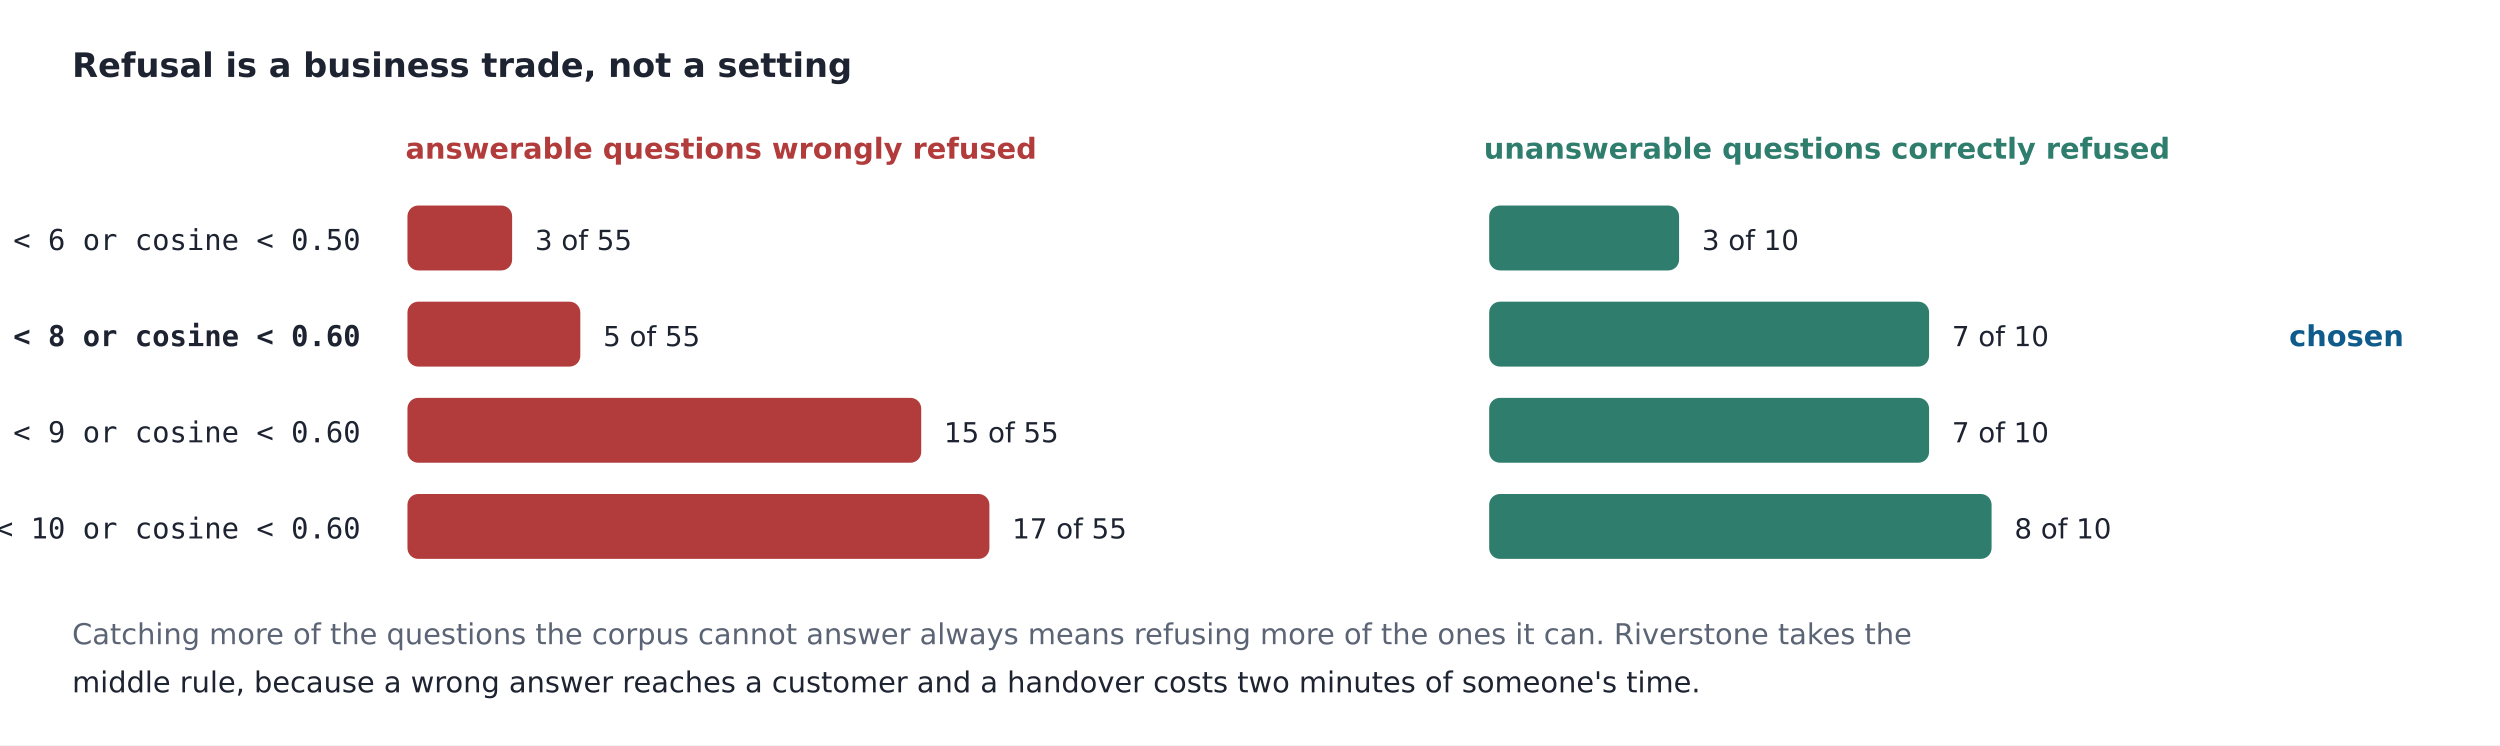
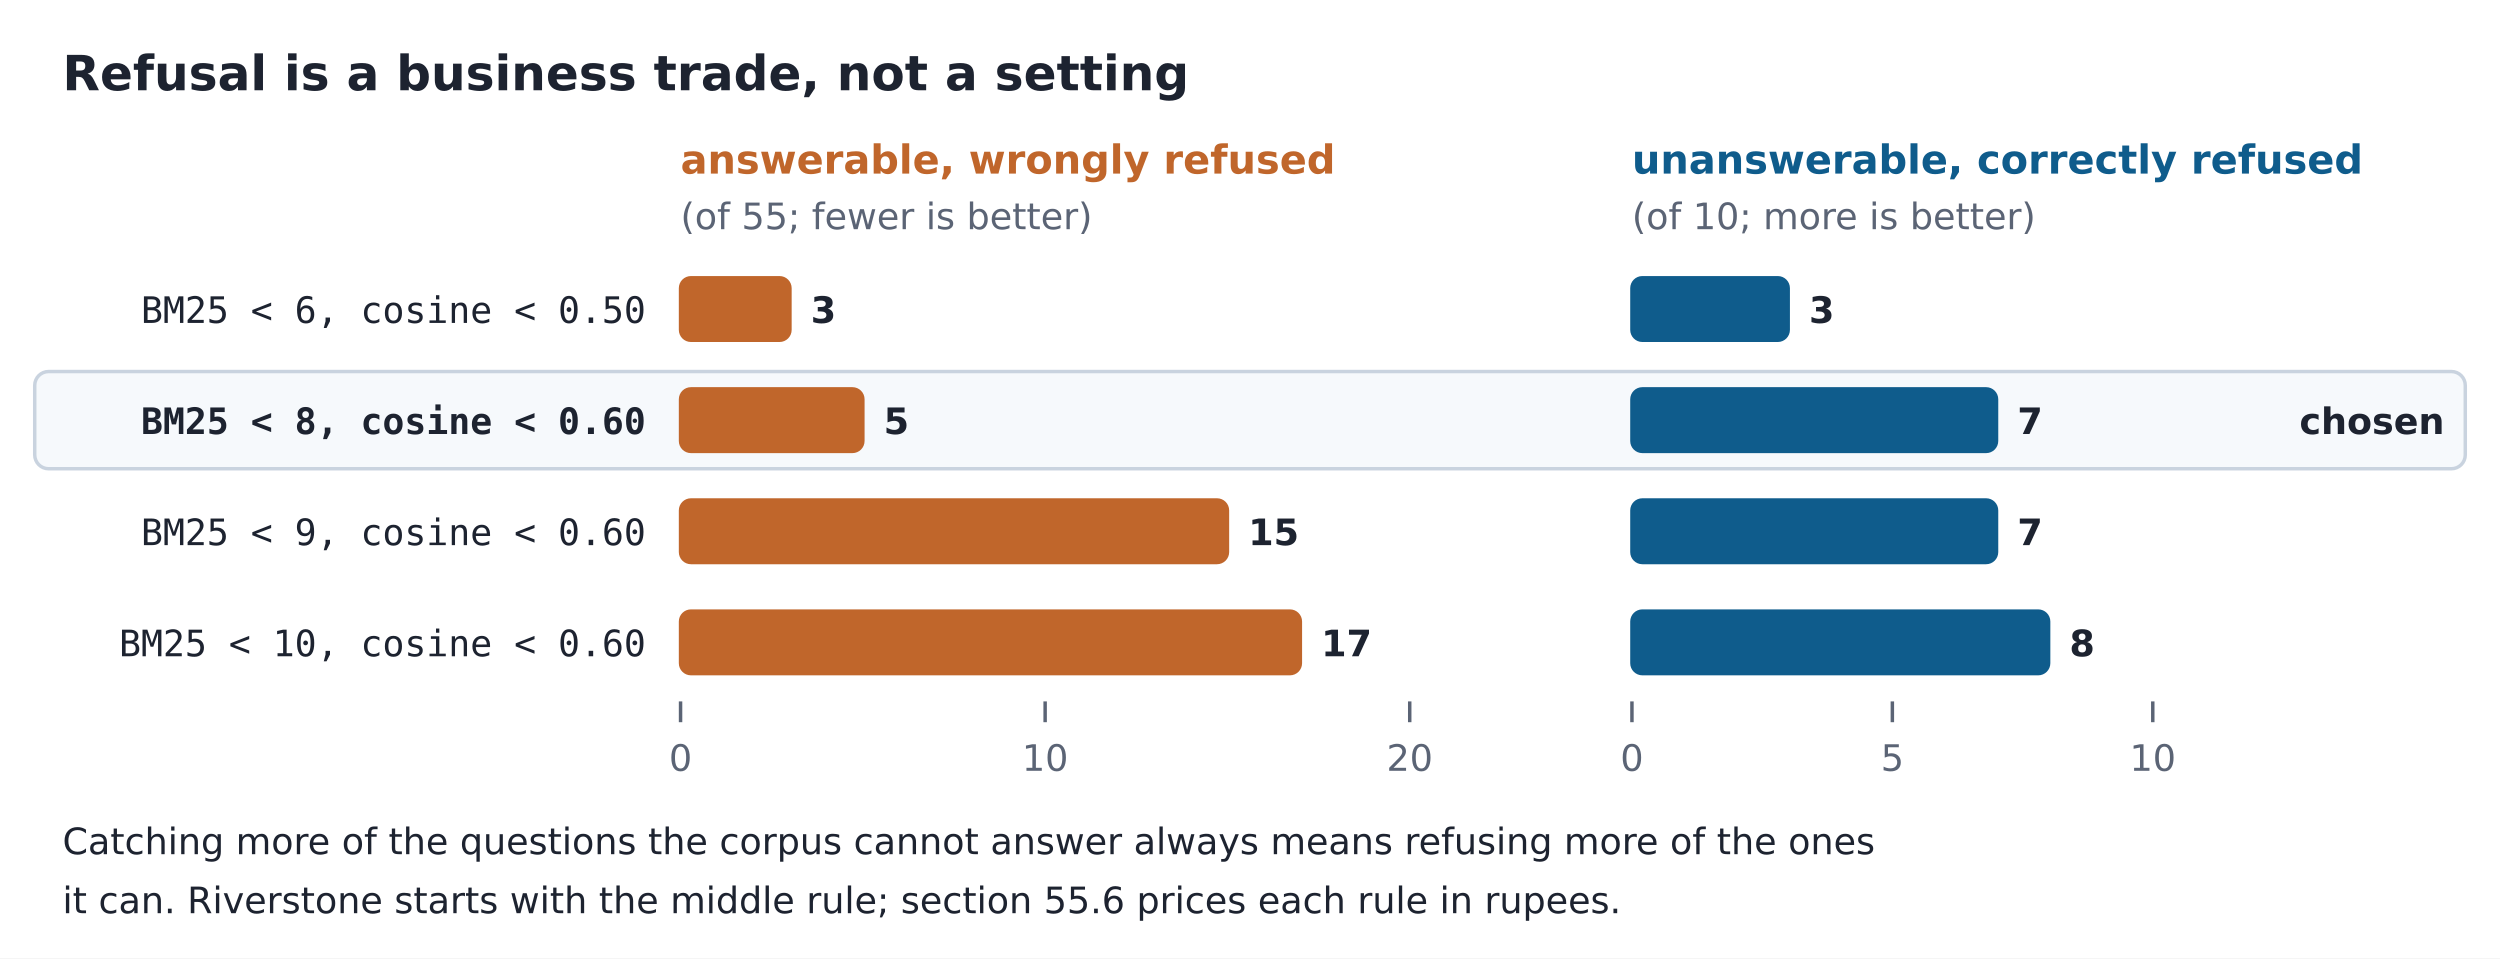
- <svg xmlns="http://www.w3.org/2000/svg" width="1040" height="310" viewBox="0 0 1040 310" font-family="DejaVu Sans, Arial, sans-serif">
-   <rect width="1040" height="310" fill="#ffffff" />
-   <text x="30" y="32" font-size="14" fill="#1d2330" font-weight="bold" text-anchor="start" font-family="Poppins, DejaVu Sans, sans-serif">Refusal is a business trade, not a setting</text>
-   <text x="300" y="66" font-size="12" fill="#b23b3b" font-weight="bold" text-anchor="middle">answerable questions wrongly refused</text>
-   <text x="760" y="66" font-size="12" fill="#2f7d6d" font-weight="bold" text-anchor="middle">unanswerable questions correctly refused</text>
-   <text x="150" y="104" font-size="12" fill="#1d2330" font-weight="normal" text-anchor="end" font-family="DejaVu Sans Mono, monospace">BM25 &lt; 6 or cosine &lt; 0.50</text>
-   <rect x="170" y="86" width="42.545" height="26" rx="4" fill="#b23b3b" stroke="#b23b3b" stroke-width="1" />
-   <text x="222.545" y="104" font-size="11.5" fill="#1d2330" font-weight="normal" text-anchor="start">3 of 55</text>
-   <rect x="620" y="86" width="78.0" height="26" rx="4" fill="#2f7d6d" stroke="#2f7d6d" stroke-width="1" />
-   <text x="708.0" y="104" font-size="11.5" fill="#1d2330" font-weight="normal" text-anchor="start">3 of 10</text>
-   <text x="150" y="144" font-size="12" fill="#1d2330" font-weight="bold" text-anchor="end" font-family="DejaVu Sans Mono, monospace">BM25 &lt; 8 or cosine &lt; 0.60</text>
-   <rect x="170" y="126" width="70.909" height="26" rx="4" fill="#b23b3b" stroke="#b23b3b" stroke-width="1" />
-   <text x="250.909" y="144" font-size="11.5" fill="#1d2330" font-weight="normal" text-anchor="start">5 of 55</text>
-   <rect x="620" y="126" width="182.0" height="26" rx="4" fill="#2f7d6d" stroke="#2f7d6d" stroke-width="1" />
-   <text x="812.0" y="144" font-size="11.5" fill="#1d2330" font-weight="normal" text-anchor="start">7 of 10</text>
-   <text x="1000" y="144" font-size="12" fill="#0f5c8c" font-weight="bold" text-anchor="end">chosen</text>
-   <text x="150" y="184" font-size="12" fill="#1d2330" font-weight="normal" text-anchor="end" font-family="DejaVu Sans Mono, monospace">BM25 &lt; 9 or cosine &lt; 0.60</text>
-   <rect x="170" y="166" width="212.727" height="26" rx="4" fill="#b23b3b" stroke="#b23b3b" stroke-width="1" />
-   <text x="392.727" y="184" font-size="11.5" fill="#1d2330" font-weight="normal" text-anchor="start">15 of 55</text>
-   <rect x="620" y="166" width="182.0" height="26" rx="4" fill="#2f7d6d" stroke="#2f7d6d" stroke-width="1" />
-   <text x="812.0" y="184" font-size="11.5" fill="#1d2330" font-weight="normal" text-anchor="start">7 of 10</text>
-   <text x="150" y="224" font-size="12" fill="#1d2330" font-weight="normal" text-anchor="end" font-family="DejaVu Sans Mono, monospace">BM25 &lt; 10 or cosine &lt; 0.60</text>
-   <rect x="170" y="206" width="241.091" height="26" rx="4" fill="#b23b3b" stroke="#b23b3b" stroke-width="1" />
-   <text x="421.091" y="224" font-size="11.5" fill="#1d2330" font-weight="normal" text-anchor="start">17 of 55</text>
-   <rect x="620" y="206" width="208.0" height="26" rx="4" fill="#2f7d6d" stroke="#2f7d6d" stroke-width="1" />
-   <text x="838.0" y="224" font-size="11.5" fill="#1d2330" font-weight="normal" text-anchor="start">8 of 10</text>
-   <text x="30" y="268" font-size="12" fill="#5b6475" font-weight="normal" text-anchor="start">Catching more of the questions the corpus cannot answer always means refusing more of the ones it can. Riverstone takes the</text>
-   <text x="30" y="288" font-size="12" fill="#1d2330" font-weight="normal" text-anchor="start">middle rule, because a wrong answer reaches a customer and a handover costs two minutes of someone's time.</text>
+ <svg xmlns="http://www.w3.org/2000/svg" width="720" height="276" viewBox="0 0 720 276" font-family="DejaVu Sans, Arial, sans-serif">
+   <rect width="720" height="276" fill="#ffffff" />
+   <text x="18" y="26" font-size="14" fill="#1d2330" font-weight="bold" text-anchor="start" font-family="Poppins, DejaVu Sans, sans-serif">Refusal is a business trade, not a setting</text>
+   <text x="196" y="50" font-size="11.5" fill="#c0662b" font-weight="bold" text-anchor="start">answerable, wrongly refused</text>
+   <text x="196" y="66" font-size="10.5" fill="#5b6475" font-weight="normal" text-anchor="start">(of 55; fewer is better)</text>
+   <text x="470" y="50" font-size="11.5" fill="#0f5c8c" font-weight="bold" text-anchor="start">unanswerable, correctly refused</text>
+   <text x="470" y="66" font-size="10.5" fill="#5b6475" font-weight="normal" text-anchor="start">(of 10; more is better)</text>
+   <text x="186" y="93" font-size="10.5" fill="#1d2330" font-weight="normal" text-anchor="end" font-family="DejaVu Sans Mono, monospace">BM25 &lt; 6, cosine &lt; 0.50</text>
+   <rect x="196" y="80" width="31.5" height="18" rx="3" fill="#c0662b" stroke="#c0662b" stroke-width="1" />
+   <text x="233.5" y="93" font-size="10.5" fill="#1d2330" font-weight="bold" text-anchor="start">3</text>
+   <rect x="470" y="80" width="45.0" height="18" rx="3" fill="#0f5c8c" stroke="#0f5c8c" stroke-width="1" />
+   <text x="521.0" y="93" font-size="10.5" fill="#1d2330" font-weight="bold" text-anchor="start">3</text>
+   <rect x="10" y="107" width="700" height="28" rx="4" fill="#f6f9fc" stroke="#c9d3df" stroke-width="1" />
+   <text x="186" y="125" font-size="10.5" fill="#1d2330" font-weight="bold" text-anchor="end" font-family="DejaVu Sans Mono, monospace">BM25 &lt; 8, cosine &lt; 0.60</text>
+   <rect x="196" y="112" width="52.5" height="18" rx="3" fill="#c0662b" stroke="#c0662b" stroke-width="1" />
+   <text x="254.5" y="125" font-size="10.5" fill="#1d2330" font-weight="bold" text-anchor="start">5</text>
+   <rect x="470" y="112" width="105.0" height="18" rx="3" fill="#0f5c8c" stroke="#0f5c8c" stroke-width="1" />
+   <text x="581.0" y="125" font-size="10.5" fill="#1d2330" font-weight="bold" text-anchor="start">7</text>
+   <text x="704" y="125" font-size="10.5" fill="#1d2330" font-weight="bold" text-anchor="end">chosen</text>
+   <text x="186" y="157" font-size="10.5" fill="#1d2330" font-weight="normal" text-anchor="end" font-family="DejaVu Sans Mono, monospace">BM25 &lt; 9, cosine &lt; 0.60</text>
+   <rect x="196" y="144" width="157.5" height="18" rx="3" fill="#c0662b" stroke="#c0662b" stroke-width="1" />
+   <text x="359.5" y="157" font-size="10.5" fill="#1d2330" font-weight="bold" text-anchor="start">15</text>
+   <rect x="470" y="144" width="105.0" height="18" rx="3" fill="#0f5c8c" stroke="#0f5c8c" stroke-width="1" />
+   <text x="581.0" y="157" font-size="10.5" fill="#1d2330" font-weight="bold" text-anchor="start">7</text>
+   <text x="186" y="189" font-size="10.5" fill="#1d2330" font-weight="normal" text-anchor="end" font-family="DejaVu Sans Mono, monospace">BM25 &lt; 10, cosine &lt; 0.60</text>
+   <rect x="196" y="176" width="178.5" height="18" rx="3" fill="#c0662b" stroke="#c0662b" stroke-width="1" />
+   <text x="380.5" y="189" font-size="10.5" fill="#1d2330" font-weight="bold" text-anchor="start">17</text>
+   <rect x="470" y="176" width="120.0" height="18" rx="3" fill="#0f5c8c" stroke="#0f5c8c" stroke-width="1" />
+   <text x="596.0" y="189" font-size="10.5" fill="#1d2330" font-weight="bold" text-anchor="start">8</text>
+   <path d="M196.0,202 V208" fill="none" stroke="#5b6475" stroke-width="1" stroke-linejoin="round" />
+   <text x="196.0" y="222" font-size="10.5" fill="#5b6475" font-weight="normal" text-anchor="middle">0</text>
+   <path d="M301.0,202 V208" fill="none" stroke="#5b6475" stroke-width="1" stroke-linejoin="round" />
+   <text x="301.0" y="222" font-size="10.5" fill="#5b6475" font-weight="normal" text-anchor="middle">10</text>
+   <path d="M406.0,202 V208" fill="none" stroke="#5b6475" stroke-width="1" stroke-linejoin="round" />
+   <text x="406.0" y="222" font-size="10.5" fill="#5b6475" font-weight="normal" text-anchor="middle">20</text>
+   <path d="M470.0,202 V208" fill="none" stroke="#5b6475" stroke-width="1" stroke-linejoin="round" />
+   <text x="470.0" y="222" font-size="10.5" fill="#5b6475" font-weight="normal" text-anchor="middle">0</text>
+   <path d="M545.0,202 V208" fill="none" stroke="#5b6475" stroke-width="1" stroke-linejoin="round" />
+   <text x="545.0" y="222" font-size="10.5" fill="#5b6475" font-weight="normal" text-anchor="middle">5</text>
+   <path d="M620.0,202 V208" fill="none" stroke="#5b6475" stroke-width="1" stroke-linejoin="round" />
+   <text x="620.0" y="222" font-size="10.5" fill="#5b6475" font-weight="normal" text-anchor="middle">10</text>
+   <text x="18" y="246" font-size="10.5" fill="#1d2330" font-weight="normal" text-anchor="start">Catching more of the questions the corpus cannot answer always means refusing more of the ones</text>
+   <text x="18" y="263" font-size="10.5" fill="#1d2330" font-weight="normal" text-anchor="start">it can. Riverstone starts with the middle rule; section 55.6 prices each rule in rupees.</text>
</svg>
